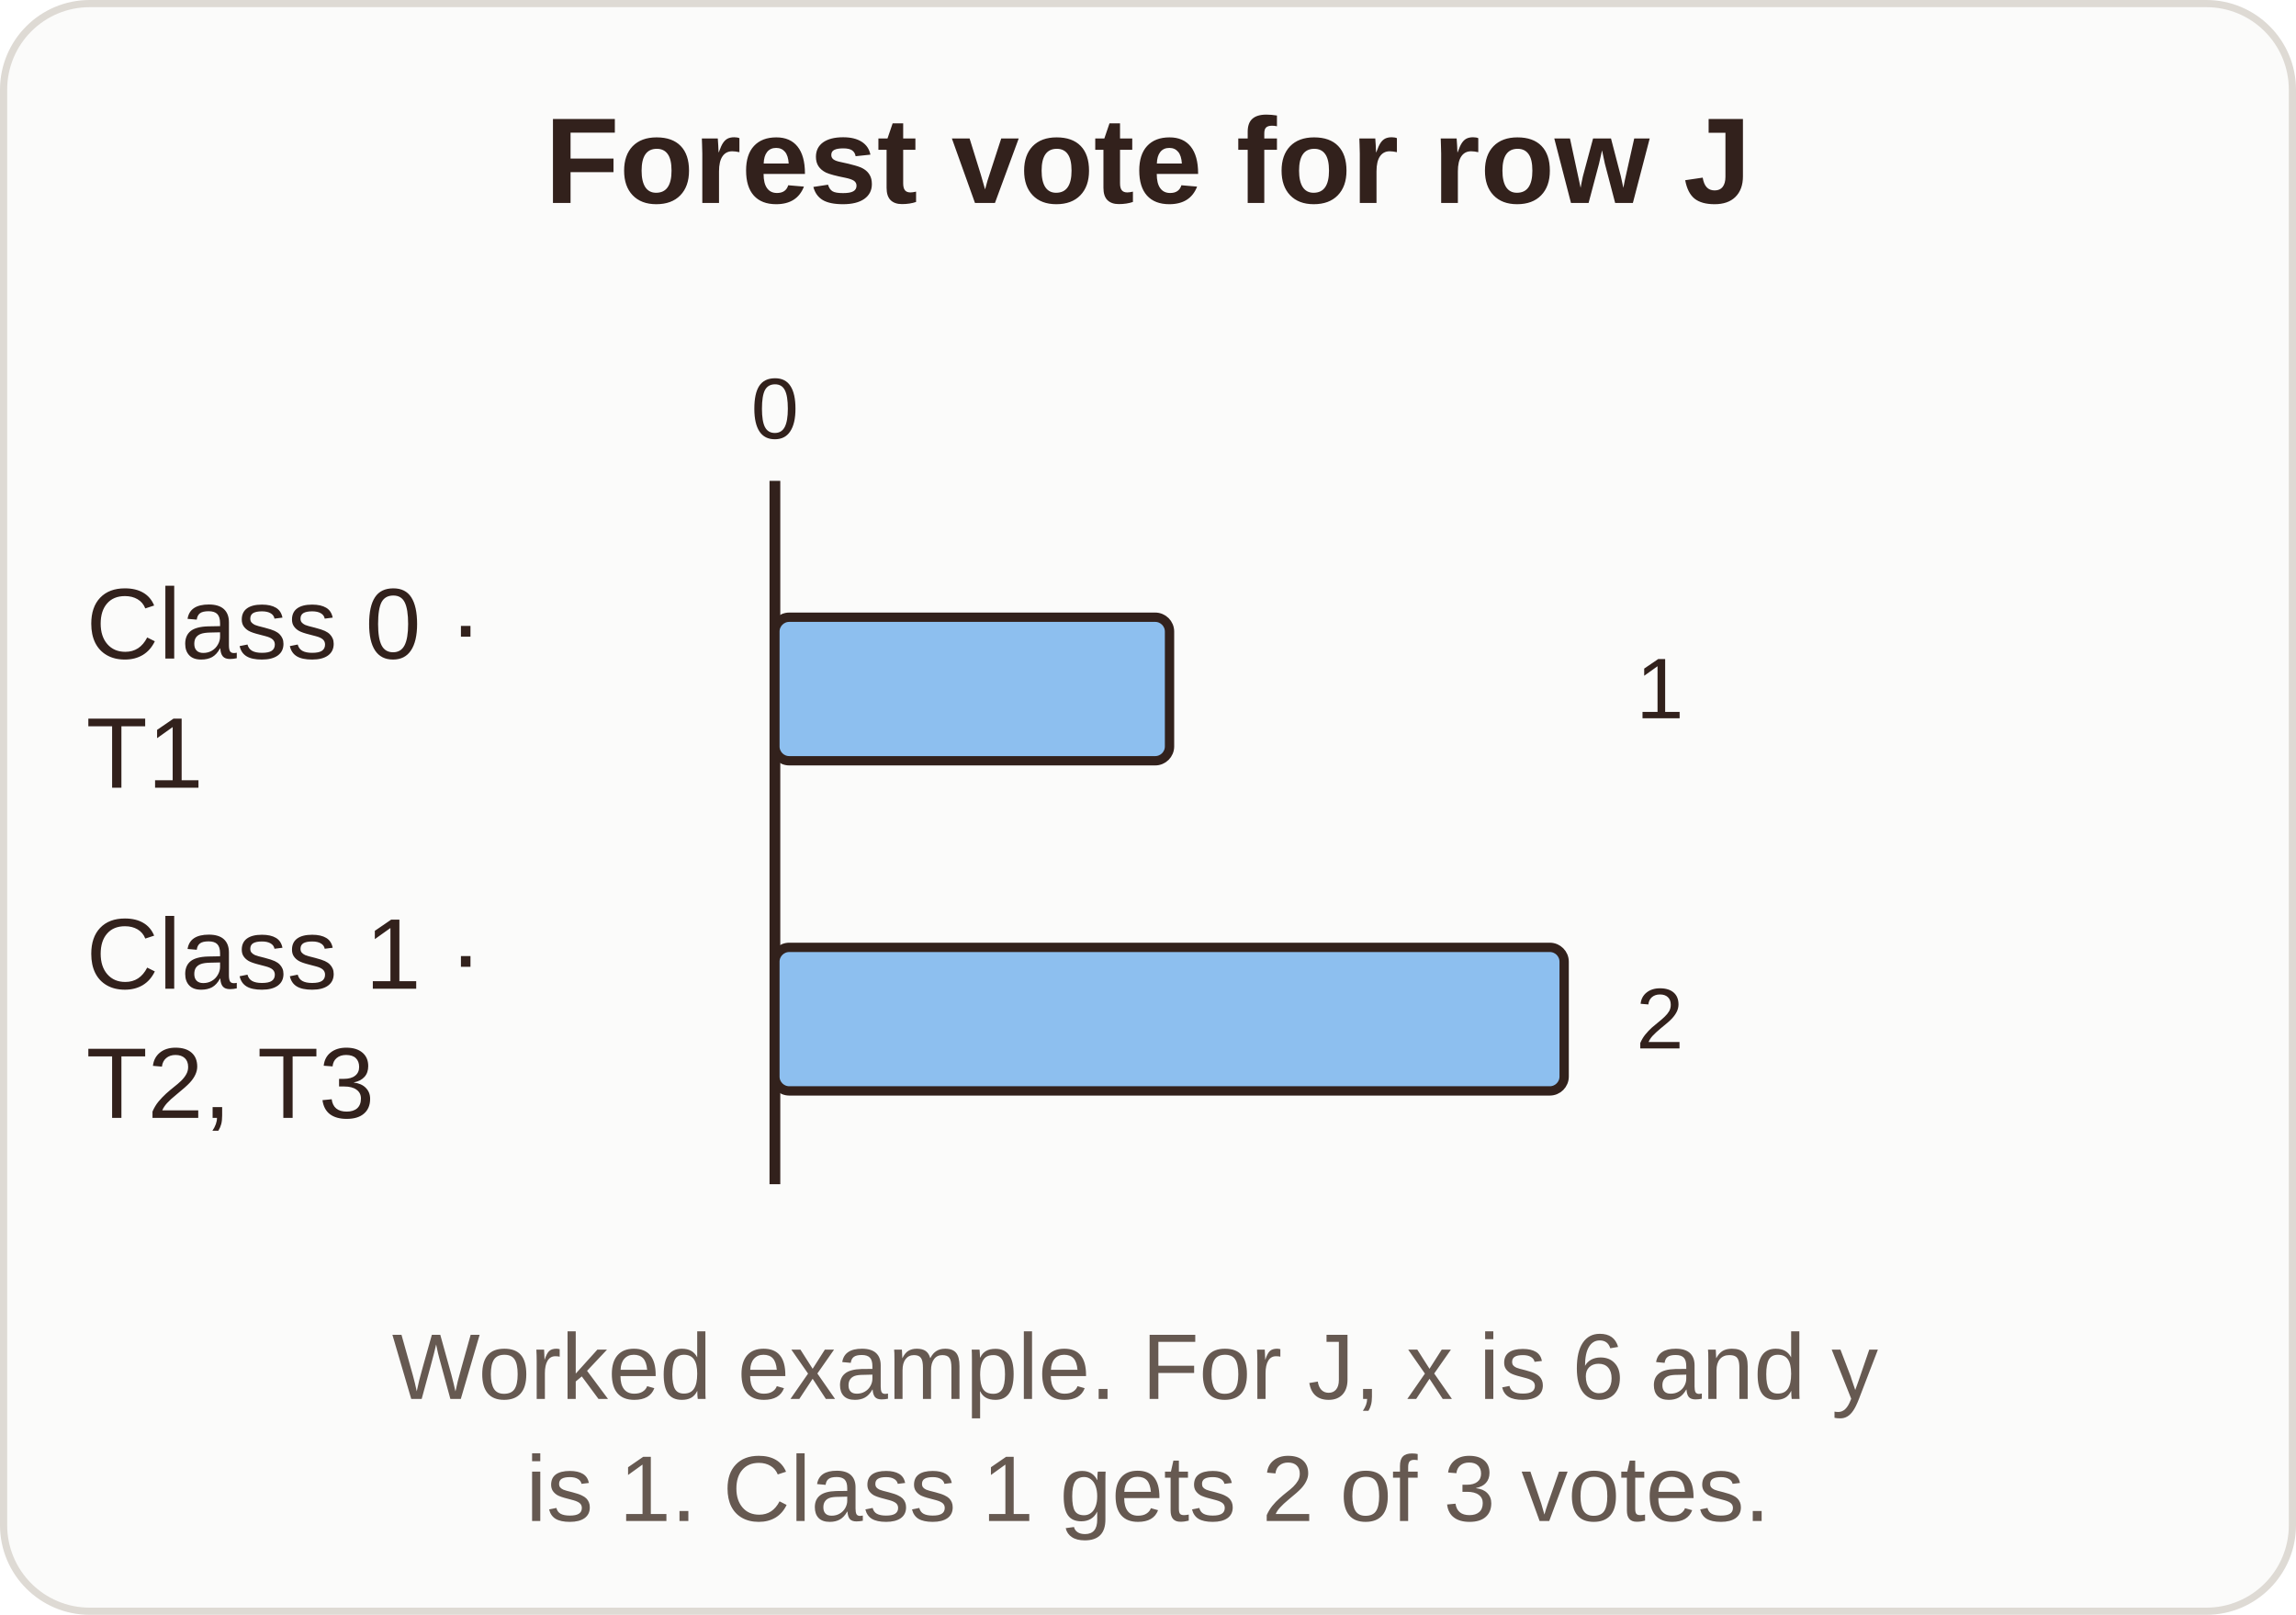
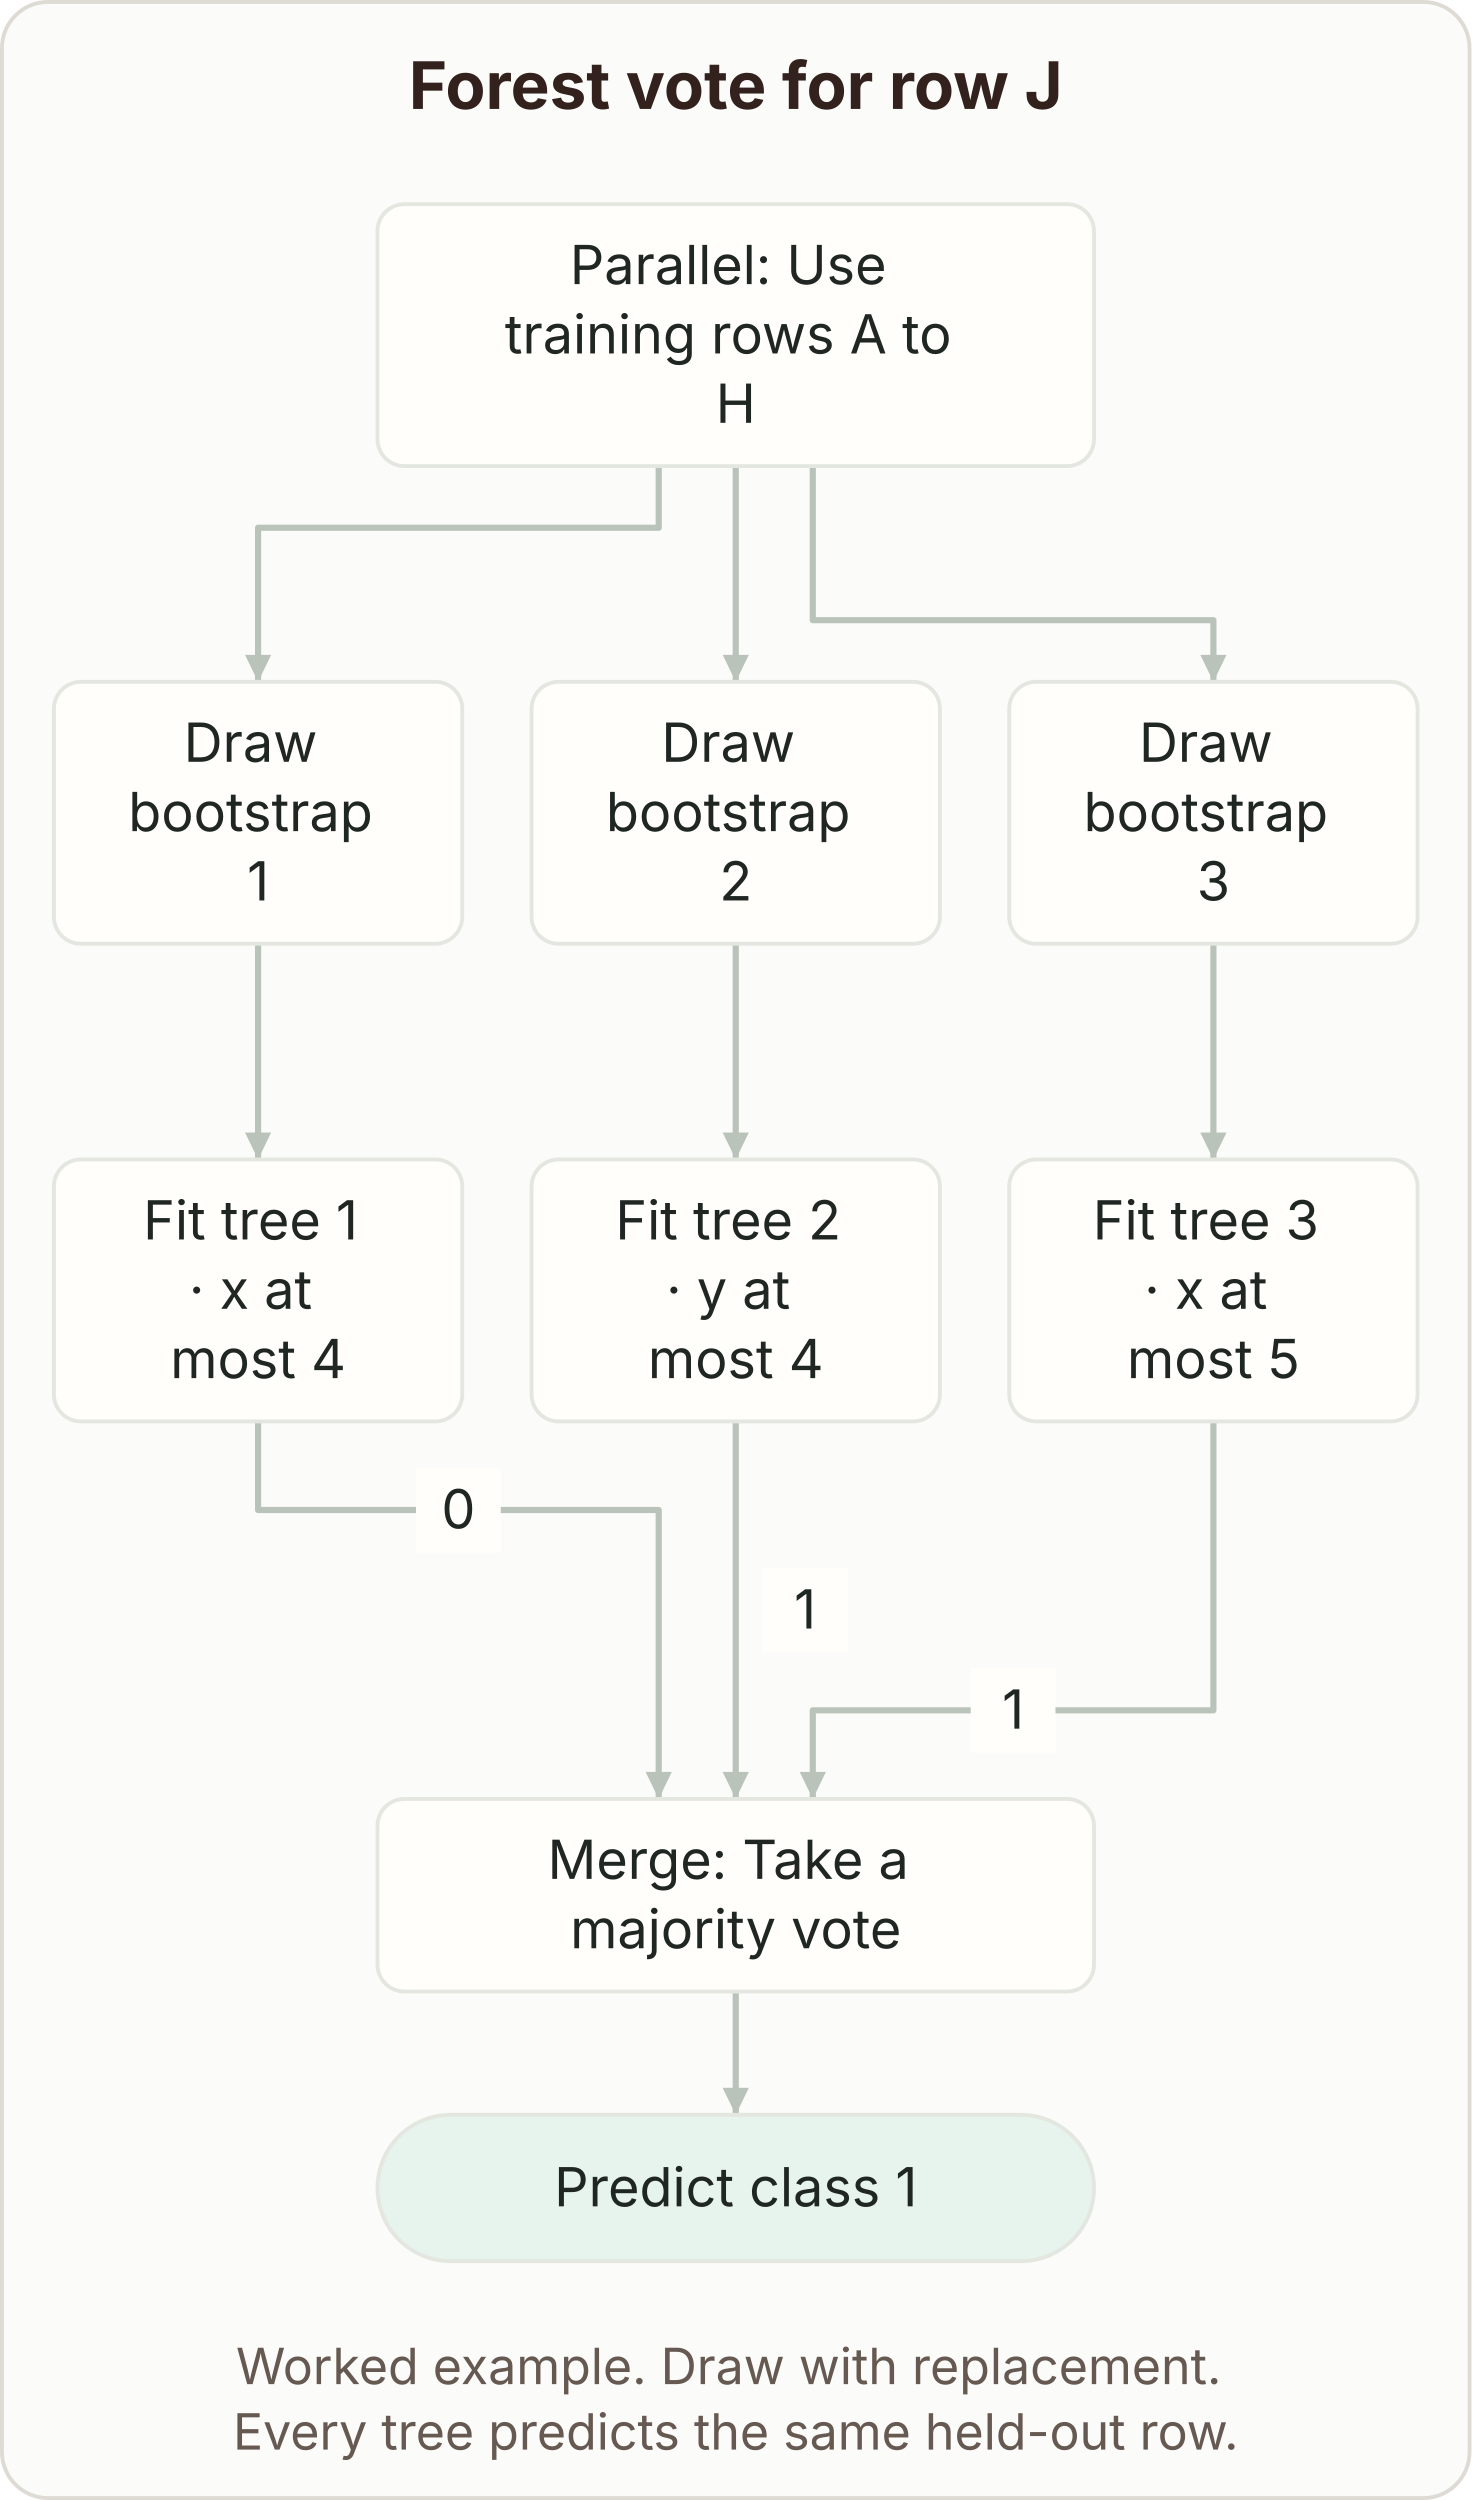
- <svg xmlns="http://www.w3.org/2000/svg" width="320" height="225" viewBox="0 0 320 225" role="img" aria-label="Forest vote for row J Class 0 · T1: 1 Class 1 · T2, T3: 2 Worked example. For J, x is 6 and y is 1. Class 1 gets 2 of 3 votes." font-family="Arial, Liberation Sans, sans-serif" style="display:block;max-width:none;margin-inline:auto" data-tutor-diagram="bar-chart">
-   <rect x="0.5" y="0.5" width="319" height="224" rx="12" fill="var(--viz-surface, #fbfbfa)" stroke="var(--color-line, #dedad4)" />
-   <text x="160" y="22.5" fill="var(--color-ink, #32211c)" font-size="17" font-weight="700" text-anchor="middle">
-     <tspan x="160" y="28.28">Forest vote for row J</tspan>
+ <svg xmlns="http://www.w3.org/2000/svg" width="382" height="649" viewBox="0 0 382 649" role="img" aria-label="Forest vote for row J Use training rows A to H: simultaneous parallel routes Take a majority vote: merge incoming routes before continuing Use training rows A to H → Draw bootstrap 1 Draw bootstrap 1 → Fit tree 1 · x at most 4 Fit tree 1 · x at most 4 — 0 → Take a majority vote Use training rows A to H → Draw bootstrap 2 Draw bootstrap 2 → Fit tree 2 · y at most 4 Fit tree 2 · y at most 4 — 1 → Take a majority vote Use training rows A to H → Draw bootstrap 3 Draw bootstrap 3 → Fit tree 3 · x at most 5 Fit tree 3 · x at most 5 — 1 → Take a majority vote Take a majority vote → Predict class 1 Worked example. Draw with replacement. Every tree predicts the same held-out row." font-family="Inter, Liberation Sans, Arial, sans-serif" style="display:block;max-width:none;margin-inline:auto;--color-ink:#202723;--color-ink-2:#5d675f;--color-line:#e3e7e0;--viz-surface:#fffefa" data-tutor-diagram="flow">
+   <rect x="0.5" y="0.5" width="381" height="648" rx="12" fill="var(--viz-surface, #fbfbfa)" stroke="var(--color-line, #dedad4)" />
+   <text x="191" y="22.5" fill="var(--color-ink, #32211c)" font-size="17" font-weight="700" text-anchor="middle">
+     <tspan x="191" y="28.28">Forest vote for row J</tspan>
  </text>
  <g transform="translate(0 39)">
-     <line x1="108" x2="108" y1="28" y2="126" stroke="var(--color-ink, #32211c)" stroke-width="1.5" data-tutor-bar-baseline="" />
-     <text x="108" y="18" fill="var(--color-ink, #32211c)" font-size="12" font-weight="400" text-anchor="middle">
-       <tspan x="108" y="22.08">0</tspan>
-     </text>
-     <rect x="108" y="47" width="55" height="20" rx="2" fill="#8DBFEF" stroke="var(--color-ink, #32211c)" stroke-width="1.3" data-tutor-bar="1" />
-     <text x="12" y="57" fill="var(--color-ink, #32211c)" font-size="14" font-weight="400" text-anchor="start">
-       <tspan x="12" y="52.76">Class 0 ·</tspan>
-       <tspan x="12" y="70.76">T1</tspan>
-     </text>
-     <text x="228" y="57" fill="var(--color-ink, #32211c)" font-size="12" font-weight="400" text-anchor="start">
-       <tspan x="228" y="61.08">1</tspan>
-     </text>
-     <rect x="108" y="93" width="110" height="20" rx="2" fill="#8DBFEF" stroke="var(--color-ink, #32211c)" stroke-width="1.3" data-tutor-bar="2" />
-     <text x="12" y="103" fill="var(--color-ink, #32211c)" font-size="14" font-weight="400" text-anchor="start">
-       <tspan x="12" y="98.76">Class 1 ·</tspan>
-       <tspan x="12" y="116.76">T2, T3</tspan>
-     </text>
-     <text x="228" y="103" fill="var(--color-ink, #32211c)" font-size="12" font-weight="400" text-anchor="start">
-       <tspan x="228" y="107.08">2</tspan>
-     </text>
+     <g data-tutor-edge="s:a">
+       <g>
+         <polyline points="171,82 171,98 67,98 67,138" fill="none" stroke="#b9c3b9" stroke-width="1.6" stroke-linecap="round" stroke-linejoin="round" />
+         <polygon points="67,138 63.6,131 70.4,131" fill="#b9c3b9" data-tutor-arrowhead="" />
+       </g>
+     </g>
+     <g data-tutor-edge="a:d">
+       <g>
+         <polyline points="67,206 67,222 67,222 67,262" fill="none" stroke="#b9c3b9" stroke-width="1.6" stroke-linecap="round" stroke-linejoin="round" />
+         <polygon points="67,262 63.6,255 70.4,255" fill="#b9c3b9" data-tutor-arrowhead="" />
+       </g>
+     </g>
+     <g data-tutor-edge="d:v">
+       <g>
+         <polyline points="67,330 67,353 171,353 171,428" fill="none" stroke="#b9c3b9" stroke-width="1.6" stroke-linecap="round" stroke-linejoin="round" />
+         <polygon points="171,428 167.6,421 174.4,421" fill="#b9c3b9" data-tutor-arrowhead="" />
+       </g>
+     </g>
+     <g data-tutor-edge="s:b">
+       <g>
+         <polyline points="191,82 191,110 191,110 191,138" fill="none" stroke="#b9c3b9" stroke-width="1.6" stroke-linecap="round" stroke-linejoin="round" />
+         <polygon points="191,138 187.6,131 194.4,131" fill="#b9c3b9" data-tutor-arrowhead="" />
+       </g>
+     </g>
+     <g data-tutor-edge="b:e">
+       <g>
+         <polyline points="191,206 191,234 191,234 191,262" fill="none" stroke="#b9c3b9" stroke-width="1.6" stroke-linecap="round" stroke-linejoin="round" />
+         <polygon points="191,262 187.6,255 194.4,255" fill="#b9c3b9" data-tutor-arrowhead="" />
+       </g>
+     </g>
+     <g data-tutor-edge="e:v">
+       <g>
+         <polyline points="191,330 191,379 191,379 191,428" fill="none" stroke="#b9c3b9" stroke-width="1.6" stroke-linecap="round" stroke-linejoin="round" />
+         <polygon points="191,428 187.6,421 194.4,421" fill="#b9c3b9" data-tutor-arrowhead="" />
+       </g>
+     </g>
+     <g data-tutor-edge="s:c">
+       <g>
+         <polyline points="211,82 211,122 315,122 315,138" fill="none" stroke="#b9c3b9" stroke-width="1.6" stroke-linecap="round" stroke-linejoin="round" />
+         <polygon points="315,138 311.6,131 318.4,131" fill="#b9c3b9" data-tutor-arrowhead="" />
+       </g>
+     </g>
+     <g data-tutor-edge="c:f">
+       <g>
+         <polyline points="315,206 315,246 315,246 315,262" fill="none" stroke="#b9c3b9" stroke-width="1.6" stroke-linecap="round" stroke-linejoin="round" />
+         <polygon points="315,262 311.6,255 318.4,255" fill="#b9c3b9" data-tutor-arrowhead="" />
+       </g>
+     </g>
+     <g data-tutor-edge="f:v">
+       <g>
+         <polyline points="315,330 315,405 211,405 211,428" fill="none" stroke="#b9c3b9" stroke-width="1.6" stroke-linecap="round" stroke-linejoin="round" />
+         <polygon points="211,428 207.6,421 214.4,421" fill="#b9c3b9" data-tutor-arrowhead="" />
+       </g>
+     </g>
+     <g data-tutor-edge="v:w">
+       <g>
+         <polyline points="191,478 191,494 191,494 191,510" fill="none" stroke="#b9c3b9" stroke-width="1.6" stroke-linecap="round" stroke-linejoin="round" />
+         <polygon points="191,510 187.6,503 194.4,503" fill="#b9c3b9" data-tutor-arrowhead="" />
+       </g>
+     </g>
+     <g>
+       <rect x="108" y="342" width="22" height="22" fill="#fffefa" />
+       <text x="119" y="353" fill="#202723" font-size="14" font-weight="400" text-anchor="middle">
+         <tspan x="119" y="357.76">0</tspan>
+       </text>
+     </g>
+     <g>
+       <rect x="198" y="368" width="22" height="22" fill="#fffefa" />
+       <text x="209" y="379" fill="#202723" font-size="14" font-weight="400" text-anchor="middle">
+         <tspan x="209" y="383.76">1</tspan>
+       </text>
+     </g>
+     <g>
+       <rect x="252" y="394" width="22" height="22" fill="#fffefa" />
+       <text x="263" y="405" fill="#202723" font-size="14" font-weight="400" text-anchor="middle">
+         <tspan x="263" y="409.76">1</tspan>
+       </text>
+     </g>
+     <g data-tutor-node="s" data-tutor-role="fork">
+       <rect x="98" y="14" width="186" height="68" rx="7" fill="#fffefa" stroke="#e3e7e0" stroke-width="1" />
+       <text x="191" y="48" fill="#202723" font-size="14" font-weight="400" text-anchor="middle">
+         <tspan x="191" y="34.76">Parallel: Use</tspan>
+         <tspan x="191" y="52.76">training rows A to</tspan>
+         <tspan x="191" y="70.76">H</tspan>
+       </text>
+     </g>
+     <g data-tutor-node="a" data-tutor-role="process">
+       <rect x="14" y="138" width="106" height="68" rx="7" fill="#fffefa" stroke="#e3e7e0" stroke-width="1" />
+       <text x="67" y="172" fill="#202723" font-size="14" font-weight="400" text-anchor="middle">
+         <tspan x="67" y="158.76">Draw</tspan>
+         <tspan x="67" y="176.76">bootstrap</tspan>
+         <tspan x="67" y="194.76">1</tspan>
+       </text>
+     </g>
+     <g data-tutor-node="b" data-tutor-role="process">
+       <rect x="138" y="138" width="106" height="68" rx="7" fill="#fffefa" stroke="#e3e7e0" stroke-width="1" />
+       <text x="191" y="172" fill="#202723" font-size="14" font-weight="400" text-anchor="middle">
+         <tspan x="191" y="158.76">Draw</tspan>
+         <tspan x="191" y="176.76">bootstrap</tspan>
+         <tspan x="191" y="194.76">2</tspan>
+       </text>
+     </g>
+     <g data-tutor-node="c" data-tutor-role="process">
+       <rect x="262" y="138" width="106" height="68" rx="7" fill="#fffefa" stroke="#e3e7e0" stroke-width="1" />
+       <text x="315" y="172" fill="#202723" font-size="14" font-weight="400" text-anchor="middle">
+         <tspan x="315" y="158.76">Draw</tspan>
+         <tspan x="315" y="176.76">bootstrap</tspan>
+         <tspan x="315" y="194.76">3</tspan>
+       </text>
+     </g>
+     <g data-tutor-node="d" data-tutor-role="process">
+       <rect x="14" y="262" width="106" height="68" rx="7" fill="#fffefa" stroke="#e3e7e0" stroke-width="1" />
+       <text x="67" y="296" fill="#202723" font-size="14" font-weight="400" text-anchor="middle">
+         <tspan x="67" y="282.76">Fit tree 1</tspan>
+         <tspan x="67" y="300.76">· x at</tspan>
+         <tspan x="67" y="318.76">most 4</tspan>
+       </text>
+     </g>
+     <g data-tutor-node="e" data-tutor-role="process">
+       <rect x="138" y="262" width="106" height="68" rx="7" fill="#fffefa" stroke="#e3e7e0" stroke-width="1" />
+       <text x="191" y="296" fill="#202723" font-size="14" font-weight="400" text-anchor="middle">
+         <tspan x="191" y="282.76">Fit tree 2</tspan>
+         <tspan x="191" y="300.76">· y at</tspan>
+         <tspan x="191" y="318.76">most 4</tspan>
+       </text>
+     </g>
+     <g data-tutor-node="f" data-tutor-role="process">
+       <rect x="262" y="262" width="106" height="68" rx="7" fill="#fffefa" stroke="#e3e7e0" stroke-width="1" />
+       <text x="315" y="296" fill="#202723" font-size="14" font-weight="400" text-anchor="middle">
+         <tspan x="315" y="282.76">Fit tree 3</tspan>
+         <tspan x="315" y="300.76">· x at</tspan>
+         <tspan x="315" y="318.76">most 5</tspan>
+       </text>
+     </g>
+     <g data-tutor-node="v" data-tutor-role="merge">
+       <rect x="98" y="428" width="186" height="50" rx="7" fill="#fffefa" stroke="#e3e7e0" stroke-width="1" />
+       <text x="191" y="453" fill="#202723" font-size="14" font-weight="400" text-anchor="middle">
+         <tspan x="191" y="448.76">Merge: Take a</tspan>
+         <tspan x="191" y="466.76">majority vote</tspan>
+       </text>
+     </g>
+     <g data-tutor-node="w" data-tutor-role="outcome">
+       <rect x="98" y="510" width="186" height="38" rx="19" fill="#e7f3ed" stroke="#e3e7e0" stroke-width="1" />
+       <text x="191" y="529" fill="#202723" font-size="14" font-weight="400" text-anchor="middle">
+         <tspan x="191" y="533.76">Predict class 1</tspan>
+       </text>
+     </g>
  </g>
-   <text x="160" y="199" fill="var(--color-ink-2, #665951)" font-size="13" font-weight="400" text-anchor="middle">
-     <tspan x="160" y="194.92">Worked example. For J, x is 6 and y</tspan>
-     <tspan x="160" y="211.92">is 1. Class 1 gets 2 of 3 votes.</tspan>
+   <text x="191" y="623" fill="var(--color-ink-2, #665951)" font-size="13" font-weight="400" text-anchor="middle">
+     <tspan x="191" y="618.92">Worked example. Draw with replacement.</tspan>
+     <tspan x="191" y="635.92">Every tree predicts the same held-out row.</tspan>
  </text>
</svg>
